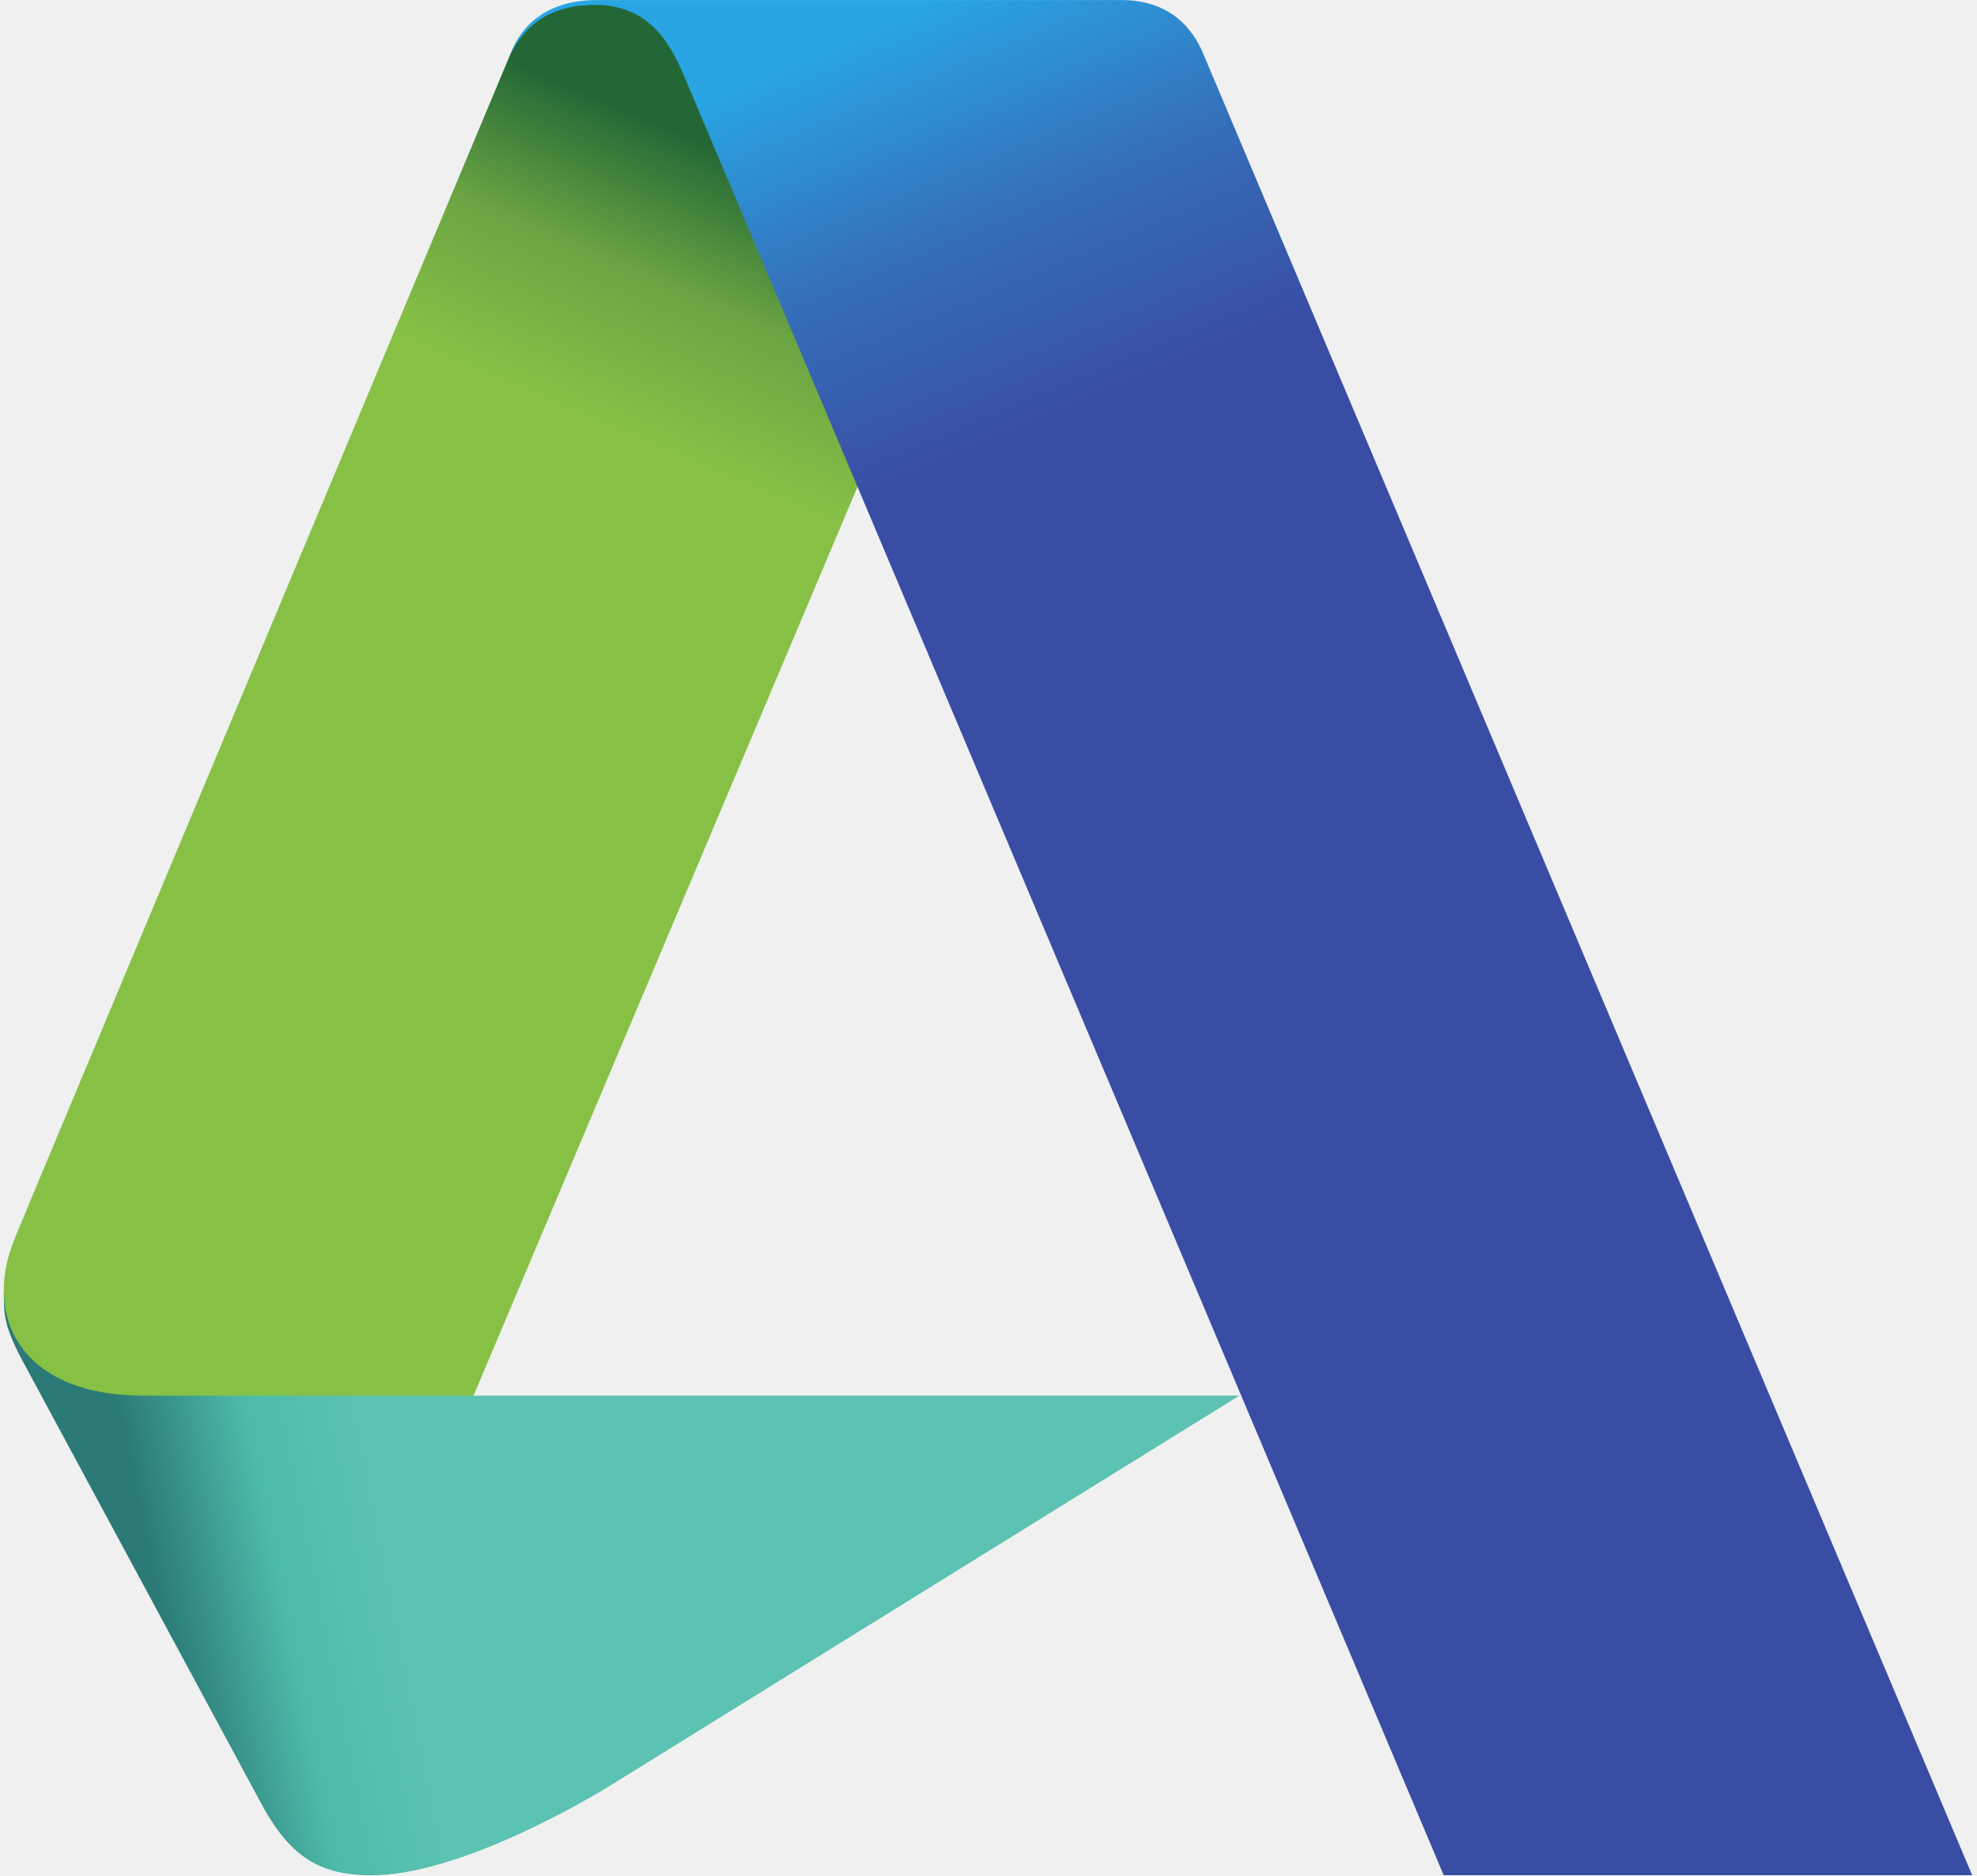
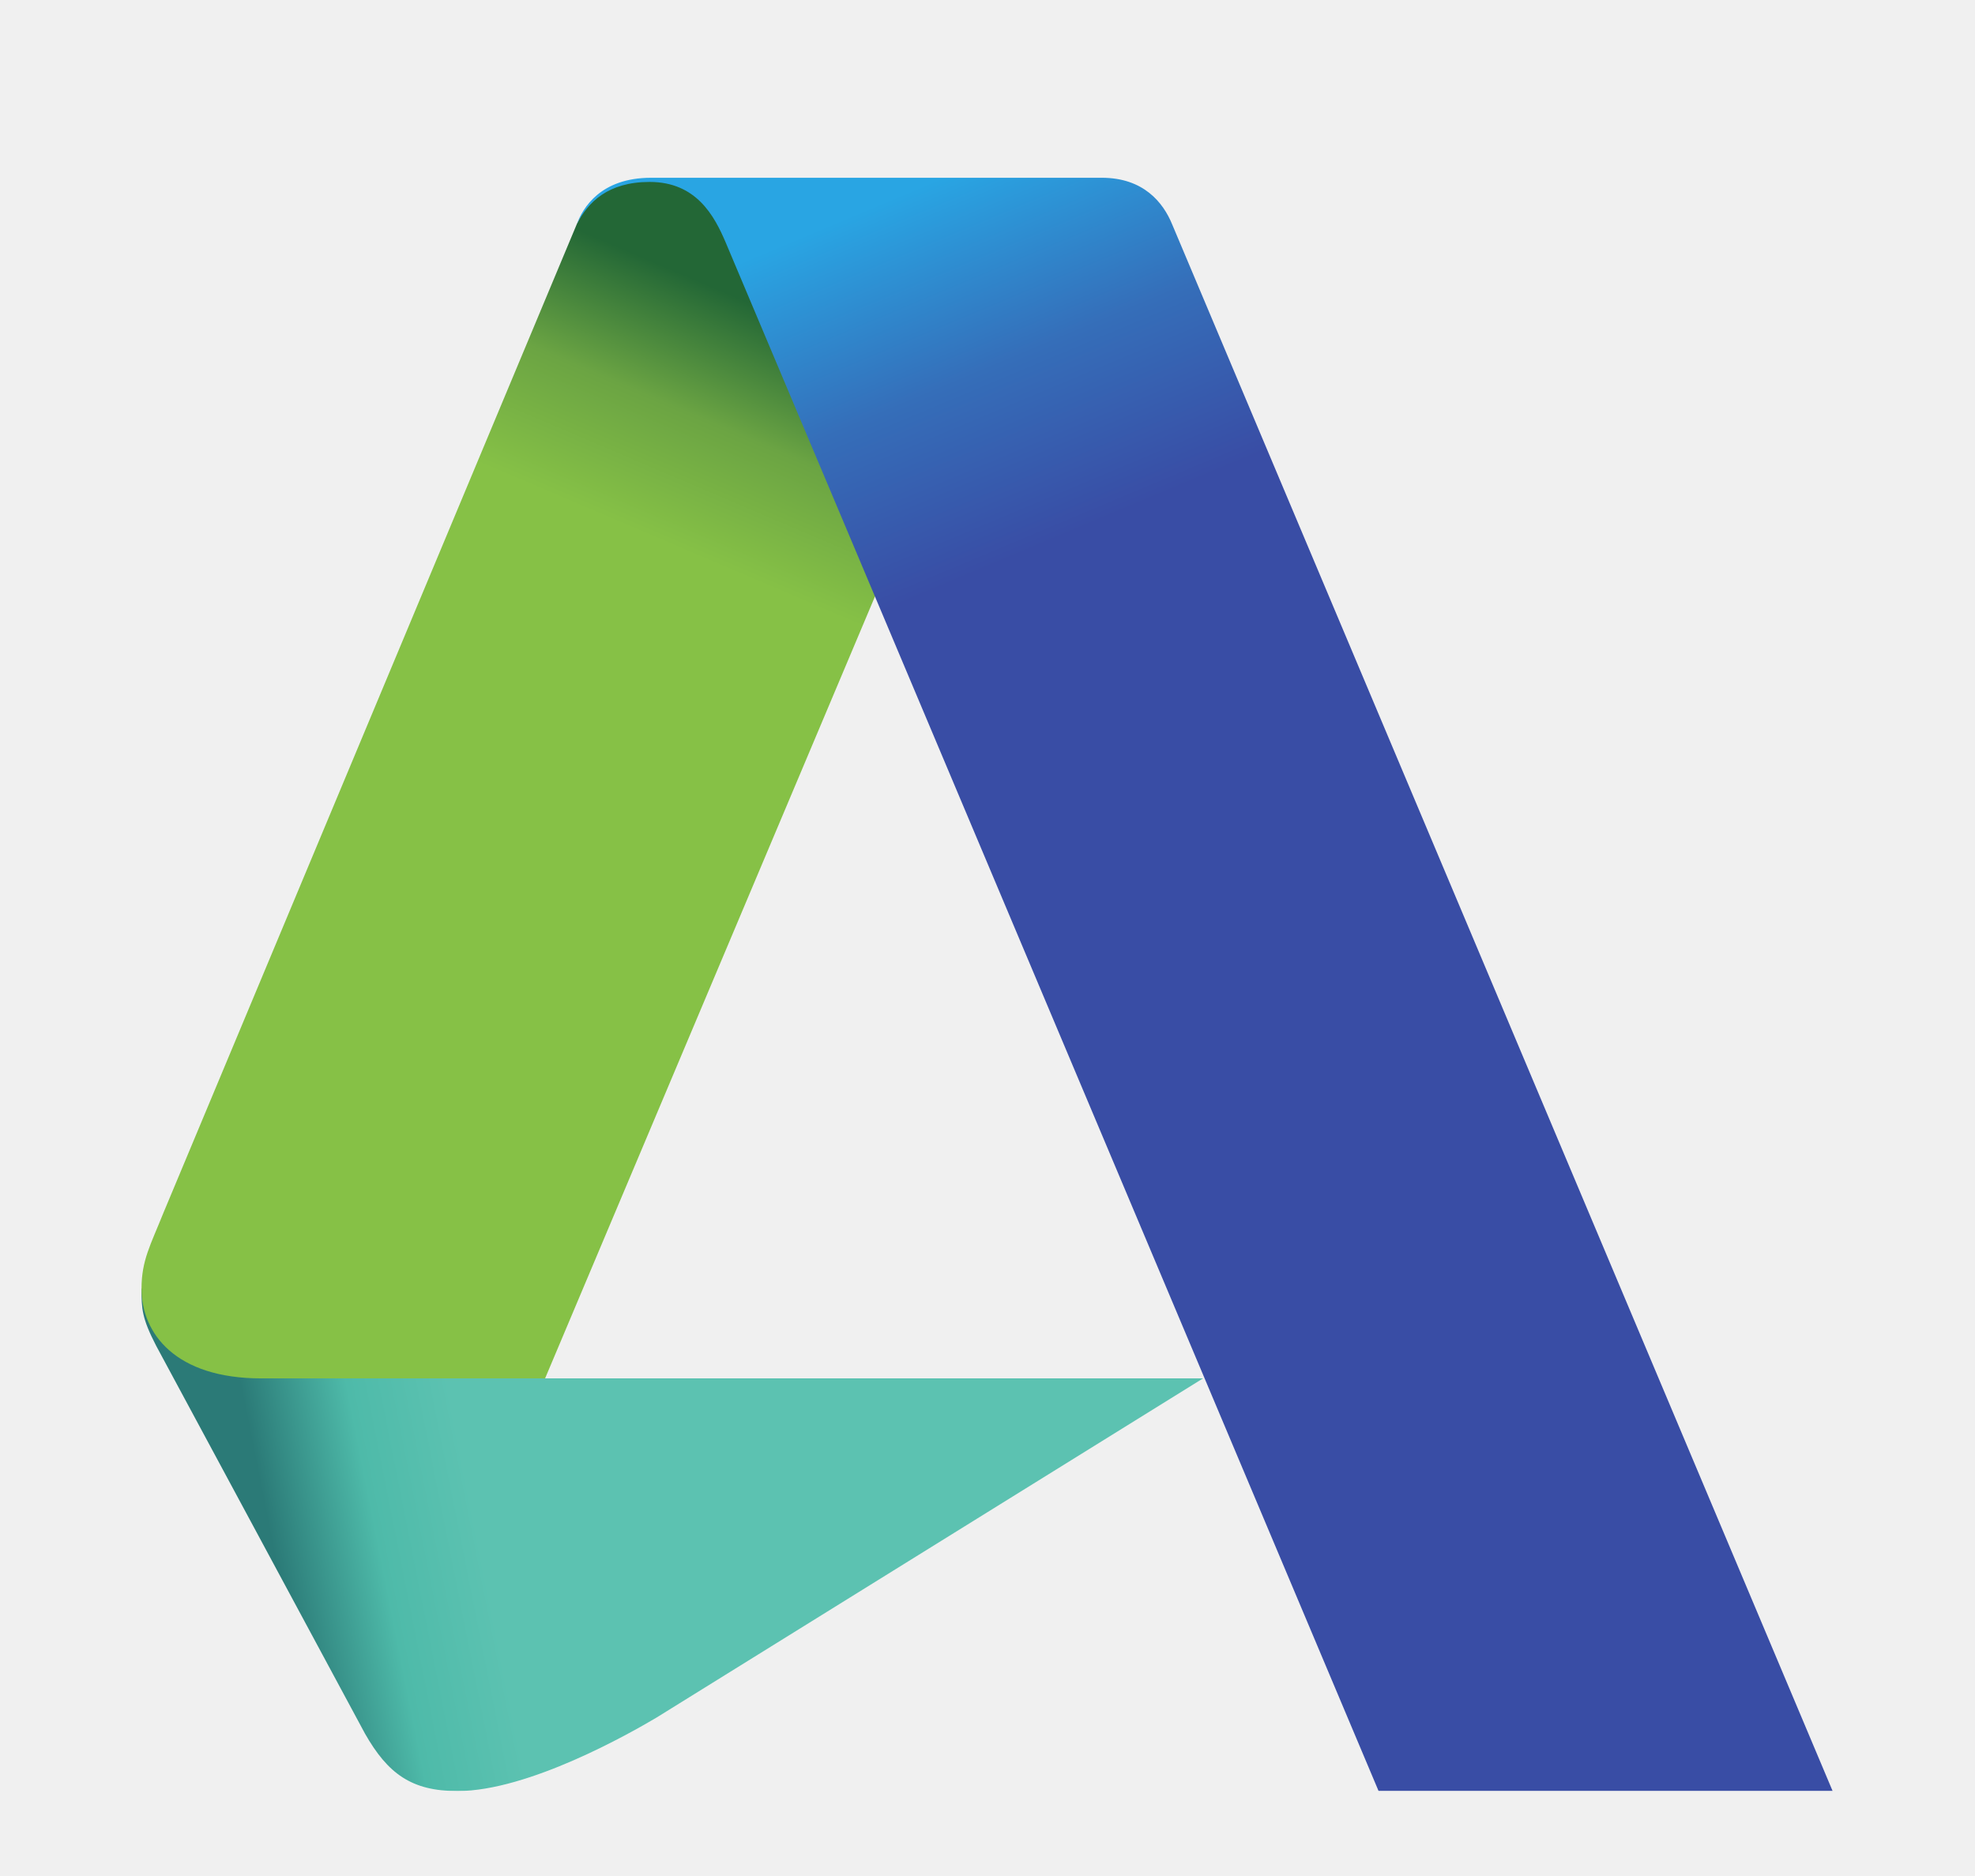
- <svg xmlns="http://www.w3.org/2000/svg" width="194" height="184" viewBox="0 0 194 184" fill="none">
-   <g clip-path="url(#clip0_609_19512)">
-     <path d="M36.458 183.998C31.223 183.998 28.504 182.022 25.893 177.435L2.043 133.207C0.4 130.037 0.374 128.981 0.374 126.698L37.856 128.351L46.435 136.933H121.619L59.193 175.619C56.15 177.42 44.577 183.998 36.458 183.998Z" fill="url(#paint0_linear_609_19512)" />
-     <path d="M46.469 136.933H14.047C4.255 136.933 0.374 131.809 0.374 126.699C0.374 123.464 1.414 121.701 2.852 118.107L50.101 5.268L50.609 4.277L51.263 3.261L52.622 1.936L54.619 0.868L57.511 0.231L62.486 0.36L95.319 12.569L84.216 47.593L46.469 136.933Z" fill="url(#paint1_linear_609_19512)" />
-     <path d="M141.669 183.991L67.09 7.368C65.805 4.361 63.745 0.481 58.415 0.481C53.651 0.481 51.382 2.788 50.101 5.268C50.763 3.479 52.768 0.005 58.58 0.005H110.052C114.796 0.005 117.071 2.799 118.108 5.358L193.527 183.991H141.669Z" fill="url(#paint2_linear_609_19512)" />
+ <svg xmlns="http://www.w3.org/2000/svg" width="200" height="190" viewBox="0 0 200 190" fill="none">
+   <g clip-path="url(#clip0_1510_18597)">
+     <mask id="mask0_1510_18597" style="mask-type:luminance" maskUnits="userSpaceOnUse" x="14" y="18" width="172" height="164">
+       <path d="M186 18H14V181.4H186V18Z" fill="white" />
+     </mask>
+     <g mask="url(#mask0_1510_18597)">
+       <path d="M46.323 181.398C41.682 181.398 39.272 179.643 36.956 175.57L15.811 136.294C14.355 133.479 14.331 132.541 14.331 130.513L47.563 131.981L55.169 139.602H121.827L66.48 173.957C63.783 175.557 53.522 181.398 46.323 181.398Z" fill="url(#paint0_linear_1510_18597)" />
+       <path d="M55.199 139.602H26.454C17.772 139.602 14.331 135.052 14.331 130.514C14.331 127.641 15.253 126.076 16.529 122.884L58.419 22.678L58.87 21.798L59.449 20.896L60.655 19.719L62.425 18.771L64.989 18.205L69.4 18.32L98.509 29.162L88.666 60.264L55.199 139.602Z" fill="url(#paint1_linear_1510_18597)" />
+       <path d="M139.603 181.392L73.482 24.543C72.343 21.873 70.517 18.427 65.79 18.427C61.567 18.427 59.555 20.475 58.42 22.678C59.007 21.09 60.784 18.004 65.937 18.004H111.572C115.778 18.004 117.795 20.486 118.714 22.758L185.581 181.392H139.603Z" fill="url(#paint2_linear_1510_18597)" />
+     </g>
  </g>
  <defs>
-     <linearGradient id="paint0_linear_609_19512" x1="15.364" y1="156.117" x2="38.259" y2="151.557" gradientUnits="userSpaceOnUse">
+     <linearGradient id="paint0_linear_1510_18597" x1="27.621" y1="156.639" x2="47.923" y2="152.602" gradientUnits="userSpaceOnUse">
      <stop stop-color="#2B7A77" />
      <stop offset="0.51" stop-color="#4EBAA9" />
      <stop offset="1" stop-color="#5CC2B1" />
    </linearGradient>
-     <linearGradient id="paint1_linear_609_19512" x1="72.023" y1="15.195" x2="60.655" y2="41.883" gradientUnits="userSpaceOnUse">
+     <linearGradient id="paint1_linear_1510_18597" x1="77.856" y1="31.494" x2="67.749" y2="55.182" gradientUnits="userSpaceOnUse">
      <stop stop-color="#236736" />
      <stop offset="0.493" stop-color="#6BA443" />
      <stop offset="1" stop-color="#86C146" />
    </linearGradient>
-     <linearGradient id="paint2_linear_609_19512" x1="83.494" y1="3.431" x2="100.202" y2="43.206" gradientUnits="userSpaceOnUse">
+     <linearGradient id="paint2_linear_1510_18597" x1="88.025" y1="21.047" x2="102.88" y2="56.352" gradientUnits="userSpaceOnUse">
      <stop stop-color="#29A5E3" />
      <stop offset="0.515" stop-color="#356EB9" />
      <stop offset="1" stop-color="#394DA5" />
    </linearGradient>
-     <clipPath id="clip0_609_19512">
-       <rect width="194" height="184" fill="white" />
+     <clipPath id="clip0_1510_18597">
+       <rect width="200" height="190" fill="white" />
    </clipPath>
  </defs>
</svg>
